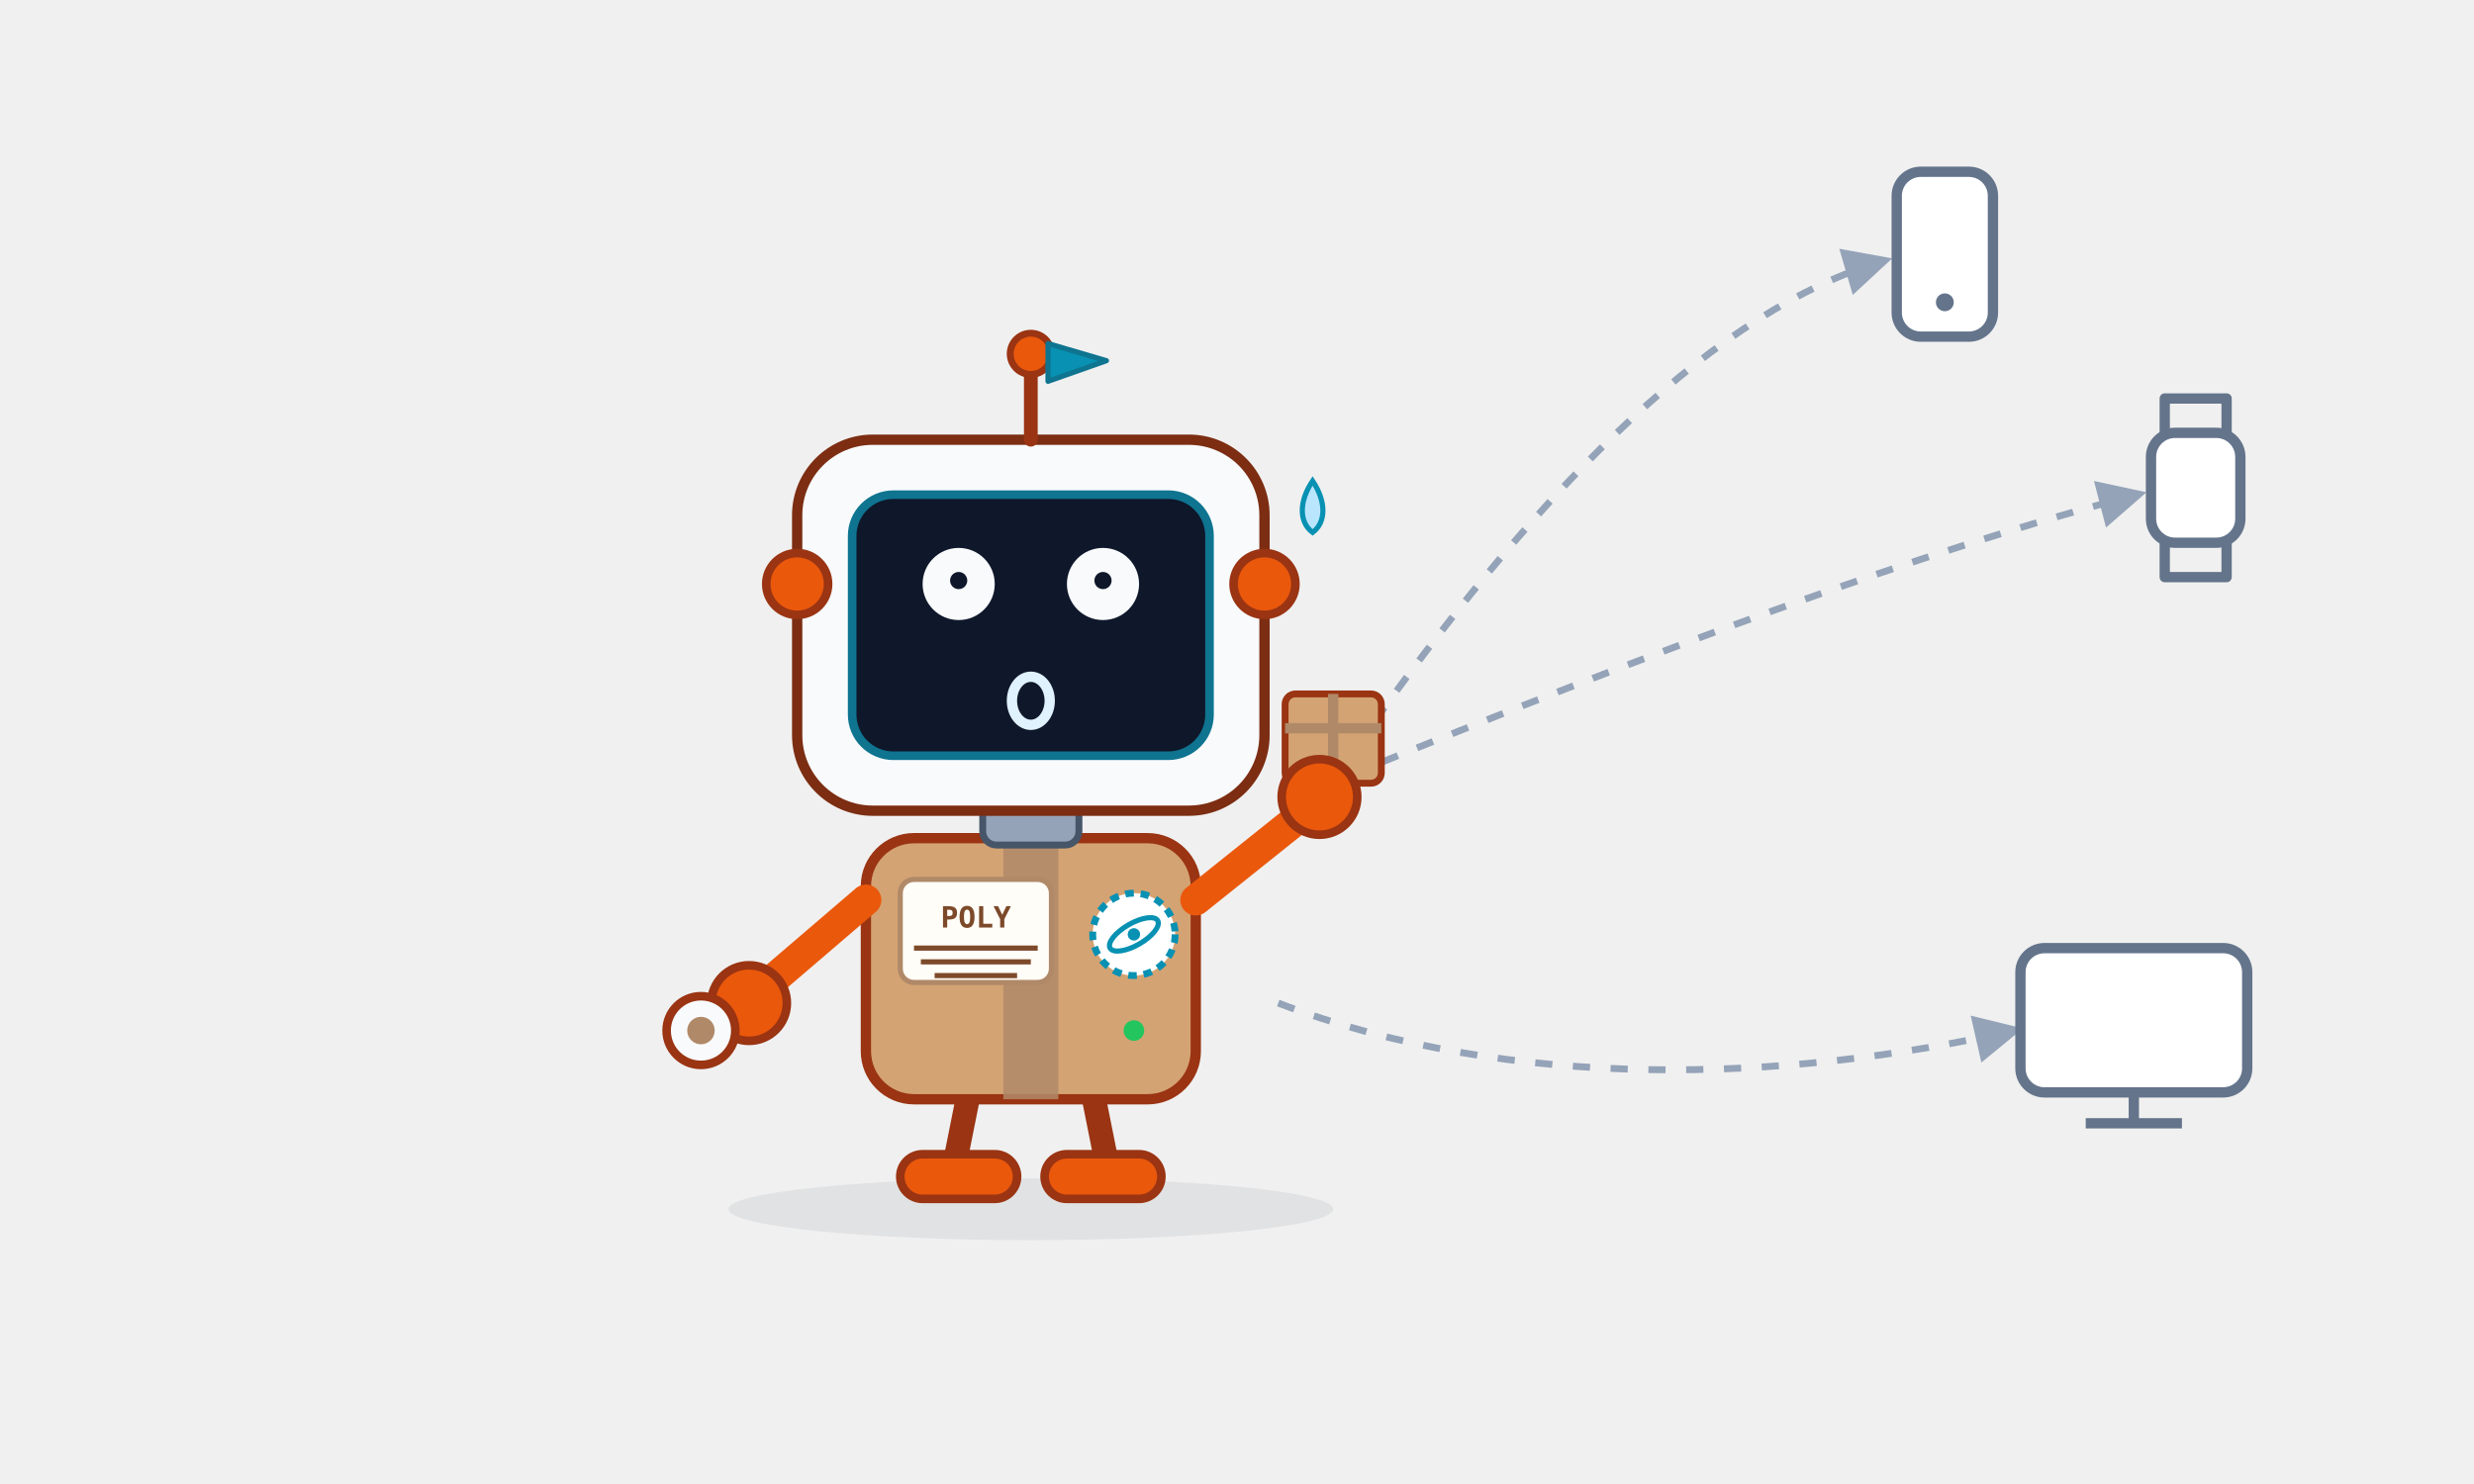
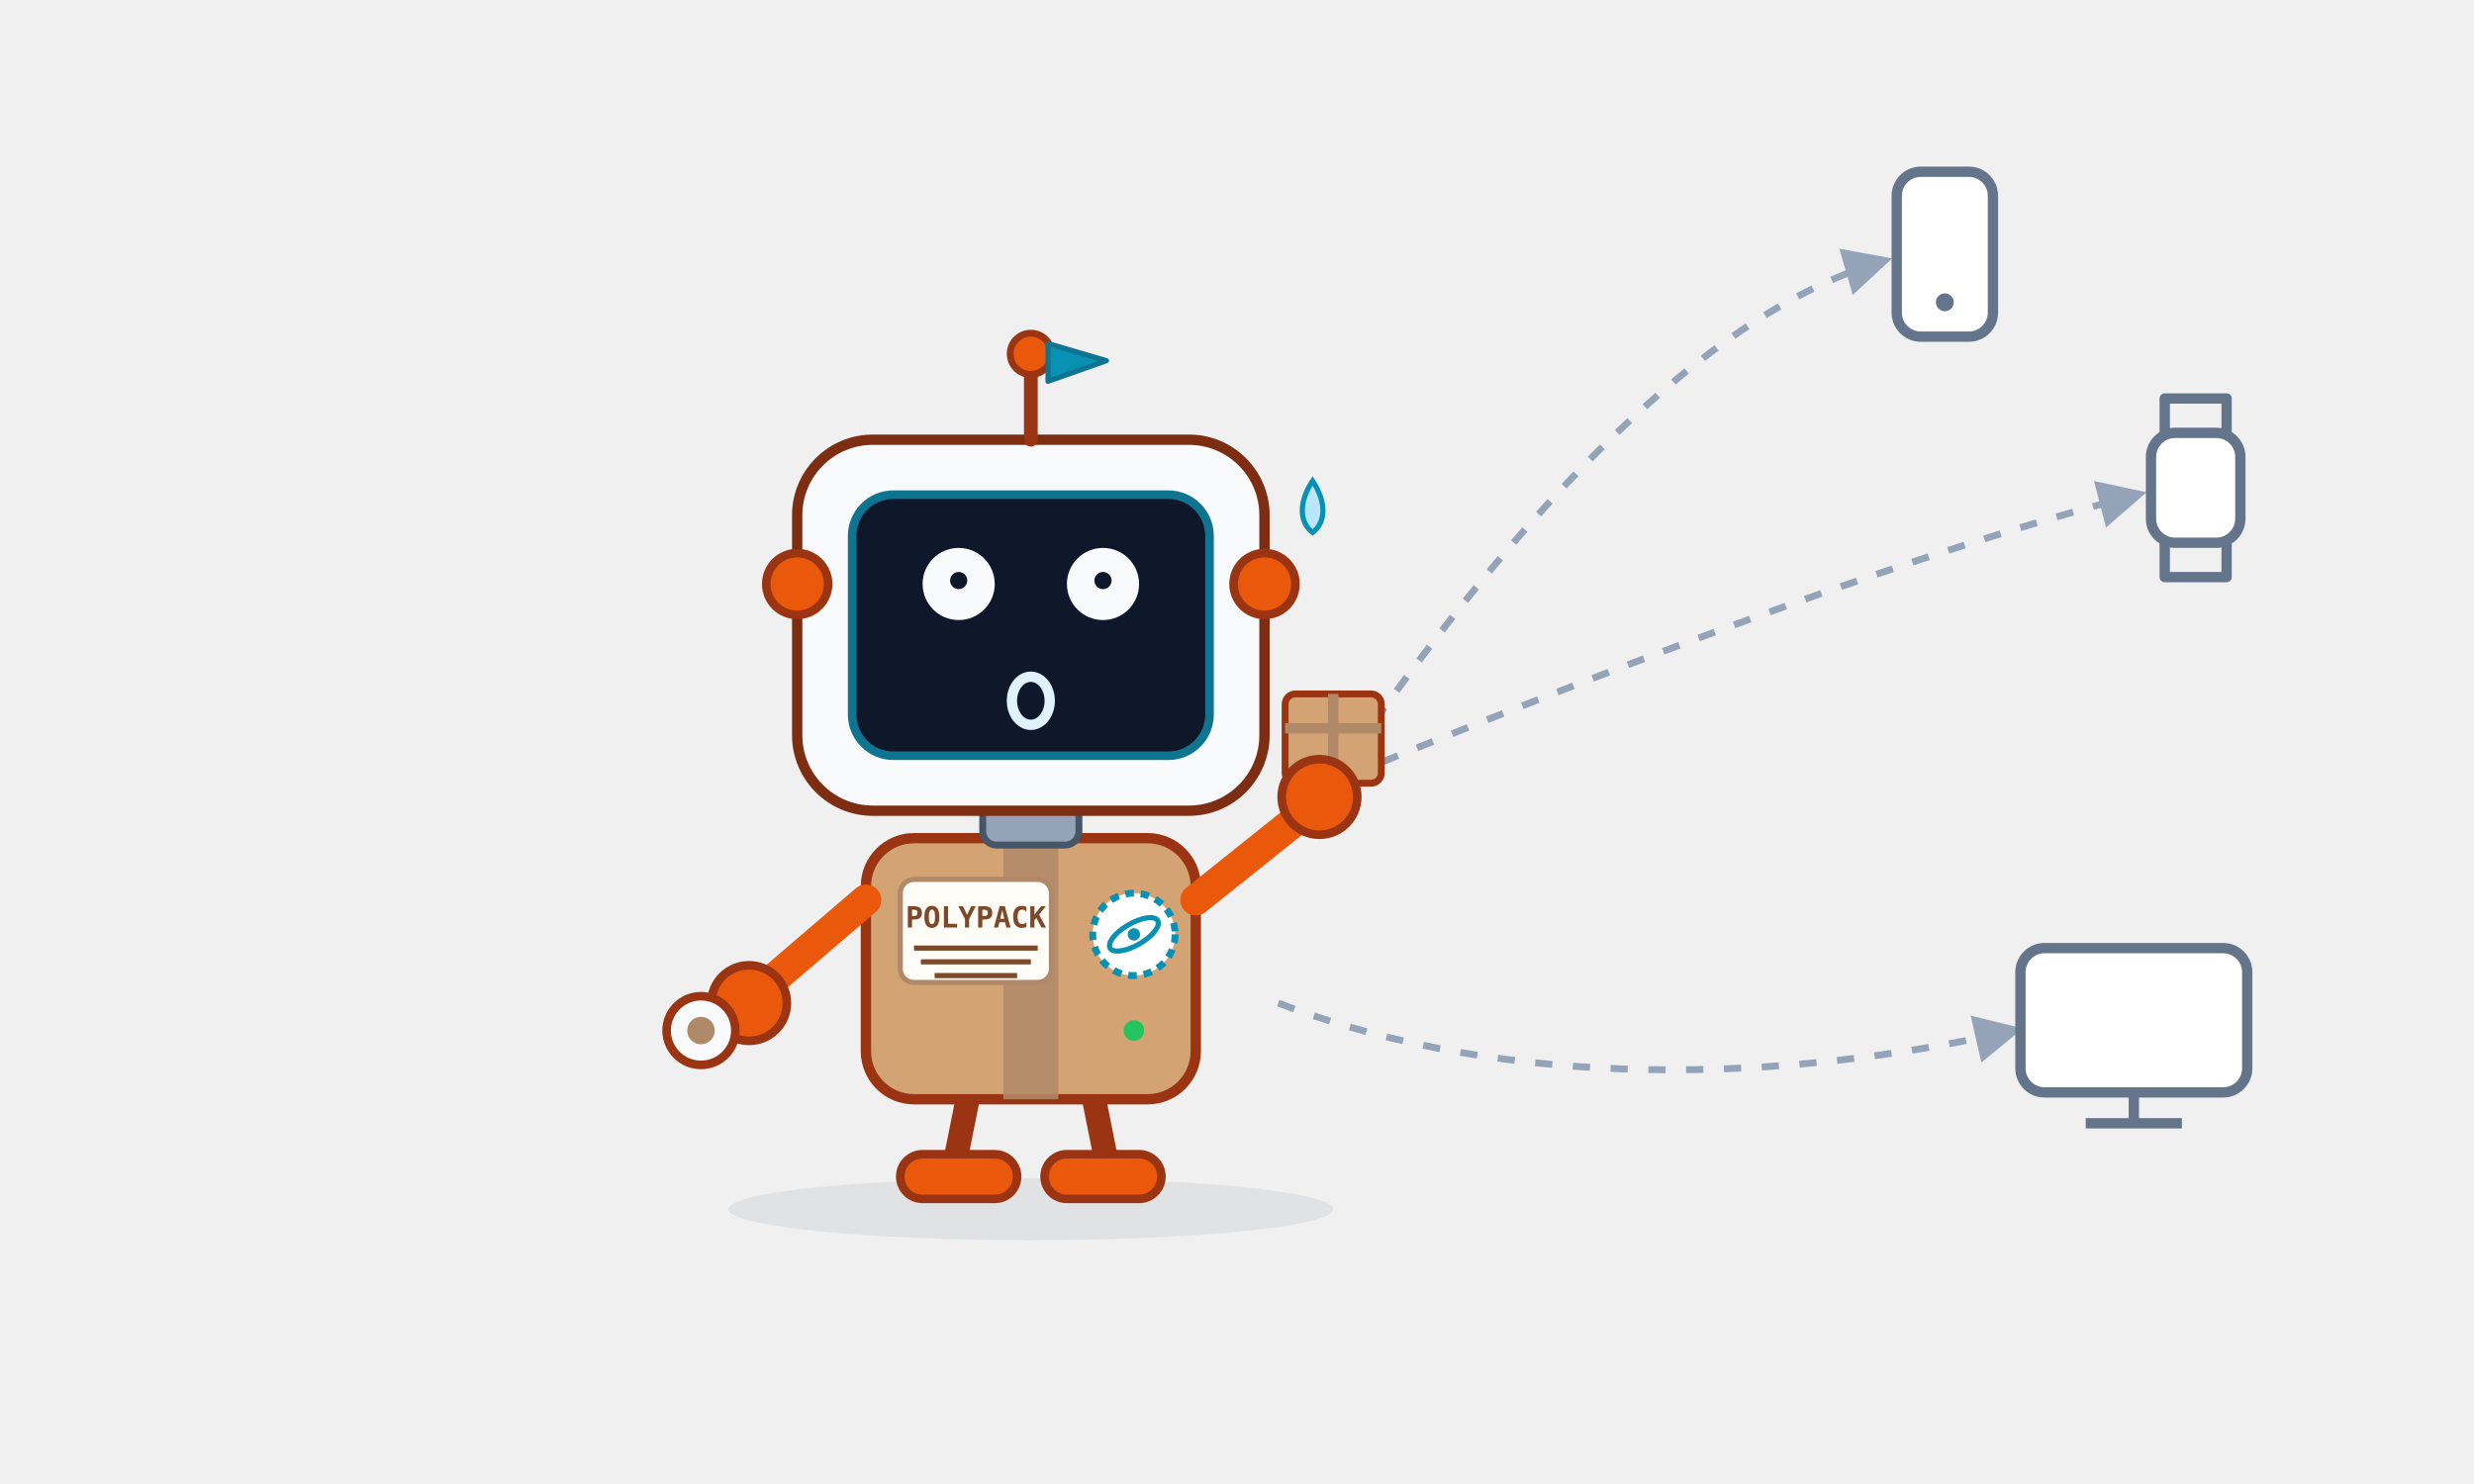
<svg xmlns="http://www.w3.org/2000/svg" width="640" height="384" viewBox="0 0 720 432" role="img" aria-labelledby="pax-t pax-d">
  <style>@media (prefers-reduced-motion: no-preference) {
    .pax-bot { animation: pax-shiver 0.16s linear infinite; }
    .pax-sweat { animation: pax-drip 1.4s ease-in infinite; }
  }
  @keyframes pax-shiver { 0%, 100% { transform: translateX(0); } 25% { transform: translateX(-1.2px); } 75% { transform: translateX(1.2px); } }
  @keyframes pax-drip { 0% { transform: translateY(0); opacity: 0.3; } 40% { opacity: 1; } 100% { transform: translateY(9px); opacity: 0; } }
  </style>
  <defs>
    <marker id="pax-arrow" viewBox="0 0 10 10" refX="8" refY="5" markerWidth="7" markerHeight="7" orient="auto-start-reverse">
      <path d="M0,0 L10,5 L0,10 z" fill="#94a3b8" />
    </marker>
    <clipPath id="pax-screen-clip">
      <rect x="248" y="144" width="104" height="76" rx="12" />
    </clipPath>
  </defs>
  <path d="M400,210 C 450,140 500,90 548,76" fill="none" stroke="#94a3b8" stroke-width="2" stroke-dasharray="5 6" marker-end="url(#pax-arrow)" />
  <path d="M392,226 C 480,190 560,160 622,144" fill="none" stroke="#94a3b8" stroke-width="2" stroke-dasharray="5 6" marker-end="url(#pax-arrow)" />
  <path d="M372,292 C 440,318 520,315 586,300" fill="none" stroke="#94a3b8" stroke-width="2" stroke-dasharray="5 6" marker-end="url(#pax-arrow)" />
  <g stroke="#64748b" stroke-width="3" fill="#ffffff" stroke-linejoin="round">
    <rect x="552" y="50" width="28" height="48" rx="7" />
    <rect x="626" y="126" width="26" height="32" rx="7" />
    <path d="M630,126 v-10 h18 v10 M630,158 v10 h18 v-10" fill="none" />
    <rect x="588" y="276" width="66" height="42" rx="7" />
    <path d="M621,318 v9 M607,327 h28" fill="none" />
  </g>
  <circle cx="566" cy="88" r="2.6" fill="#64748b" stroke="none" />
  <ellipse cx="300" cy="352" rx="88" ry="9" fill="#0f172a" opacity="0.07" />
  <g class="pax-bot">
    <g stroke="#9a3412" stroke-width="7" stroke-linecap="round" fill="none">
      <path d="M282,318 L278,338" />
      <path d="M318,318 L322,338" />
    </g>
    <rect x="262" y="336" width="34" height="13" rx="6.5" fill="#ea580c" stroke="#9a3412" stroke-width="2.5" />
    <rect x="304" y="336" width="34" height="13" rx="6.5" fill="#ea580c" stroke="#9a3412" stroke-width="2.5" />
    <rect x="252" y="244" width="96" height="76" rx="14" fill="#d4a373" stroke="#9a3412" stroke-width="3" />
    <rect x="292" y="244" width="16" height="76" fill="#b08968" opacity="0.85" />
    <rect x="262" y="256" width="44" height="30" rx="4" fill="#fffdf7" stroke="#b08968" stroke-width="1.5" />
-     <text x="284" y="270" text-anchor="middle" font-size="8.5" font-weight="700" font-family="'JetBrains Mono', ui-monospace, 'PingFang SC', 'Microsoft YaHei', monospace" fill="#7c4a2a">POLY</text>
+     <text x="284" y="270" text-anchor="middle" font-size="8.5" font-weight="700" font-family="'JetBrains Mono', ui-monospace, 'PingFang SC', 'Microsoft YaHei', monospace" fill="#7c4a2a">POLYPACK</text>
    <path d="M266,276 h36 M268,280 h32 M272,284 h24" stroke="#7c4a2a" stroke-width="1.5" />
    <circle cx="330" cy="272" r="12" fill="#ffffff" stroke="#0891b2" stroke-width="2" stroke-dasharray="2.5 2" />
    <ellipse cx="330" cy="272" rx="8" ry="3.2" fill="none" stroke="#0891b2" stroke-width="1.5" transform="rotate(-30 330 272)" />
    <circle cx="330" cy="272" r="1.8" fill="#0891b2" />
    <circle cx="330" cy="300" r="3" fill="#22c55e" />
    <rect x="286" y="232" width="28" height="14" rx="4" fill="#94a3b8" stroke="#475569" stroke-width="2" />
    <rect x="232" y="128" width="136" height="108" rx="22" fill="#f8fafc" stroke="#7c2d12" stroke-width="3" />
    <rect x="248" y="144" width="104" height="76" rx="12" fill="#0f172a" stroke="#0e7490" stroke-width="2.5" />
    <g class="pax-face pax-face-shock">
      <g clip-path="url(#pax-screen-clip)">
        <circle cx="279" cy="170" r="10.5" fill="#f8fafc" />
        <circle cx="321" cy="170" r="10.5" fill="#f8fafc" />
        <circle cx="279" cy="169" r="2.5" fill="#0f172a" />
        <circle cx="321" cy="169" r="2.5" fill="#0f172a" />
        <ellipse cx="300" cy="204" rx="5.5" ry="7" fill="none" stroke="#e0f2fe" stroke-width="3" />
      </g>
      <g class="pax-sweat">
        <path d="M382,140 C386,146 386,152 382,155 C378,152 378,146 382,140 Z" fill="#bae6fd" stroke="#0891b2" stroke-width="1.5" />
      </g>
    </g>
    <circle cx="232" cy="170" r="9" fill="#ea580c" stroke="#9a3412" stroke-width="2.5" />
    <circle cx="368" cy="170" r="9" fill="#ea580c" stroke="#9a3412" stroke-width="2.5" />
    <path d="M300,128 L300,106" stroke="#9a3412" stroke-width="4" stroke-linecap="round" />
    <circle cx="300" cy="103" r="6" fill="#ea580c" stroke="#9a3412" stroke-width="2" />
    <path d="M305,100 L322,105 L305,111 Z" fill="#0891b2" stroke="#0e7490" stroke-width="1.5" stroke-linejoin="round" />
    <path d="M252,262 L224,286" stroke="#ea580c" stroke-width="9" stroke-linecap="round" />
    <circle cx="218" cy="292" r="11" fill="#ea580c" stroke="#9a3412" stroke-width="2.5" />
    <circle cx="204" cy="300" r="10" fill="#f8fafc" stroke="#9a3412" stroke-width="2.5" />
    <circle cx="204" cy="300" r="4" fill="#b08968" />
    <path d="M348,262 L378,238" stroke="#ea580c" stroke-width="9" stroke-linecap="round" />
    <rect x="374" y="202" width="28" height="26" rx="3" fill="#d4a373" stroke="#9a3412" stroke-width="2" />
    <path d="M388,202 v26 M374,212 h28" stroke="#b08968" stroke-width="3" />
    <circle cx="384" cy="232" r="11" fill="#ea580c" stroke="#9a3412" stroke-width="2.5" />
  </g>
</svg>
